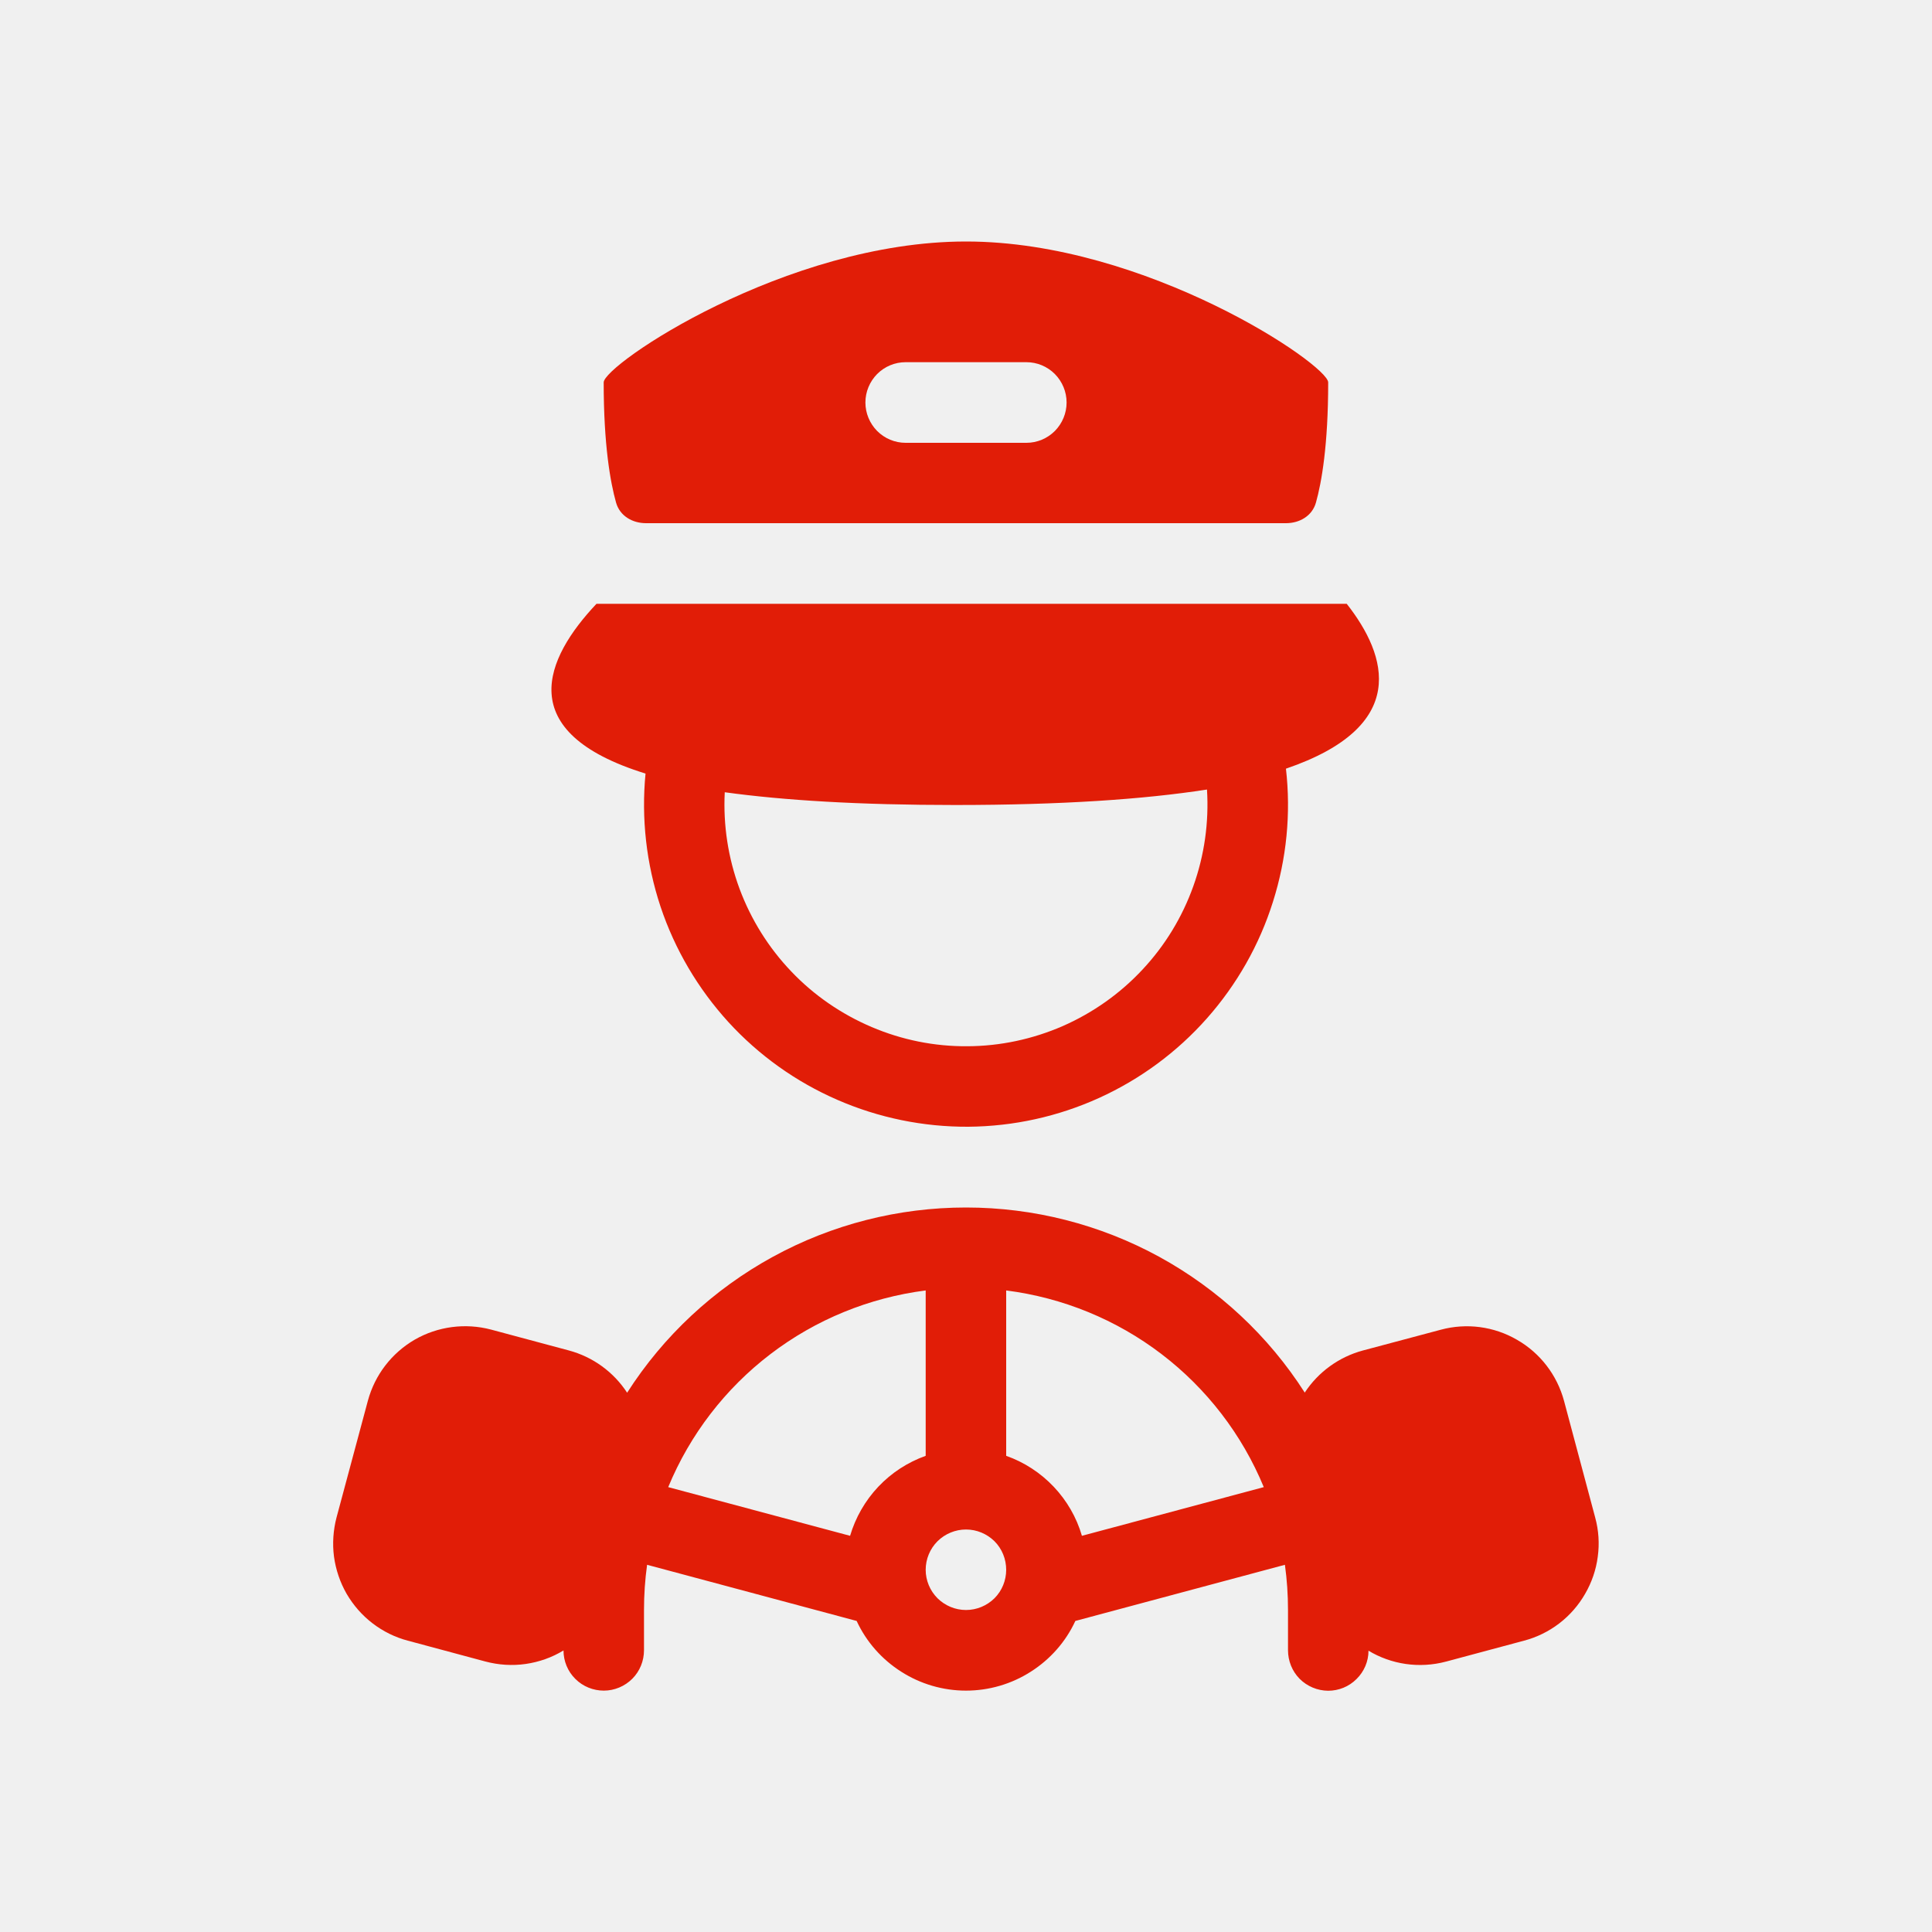
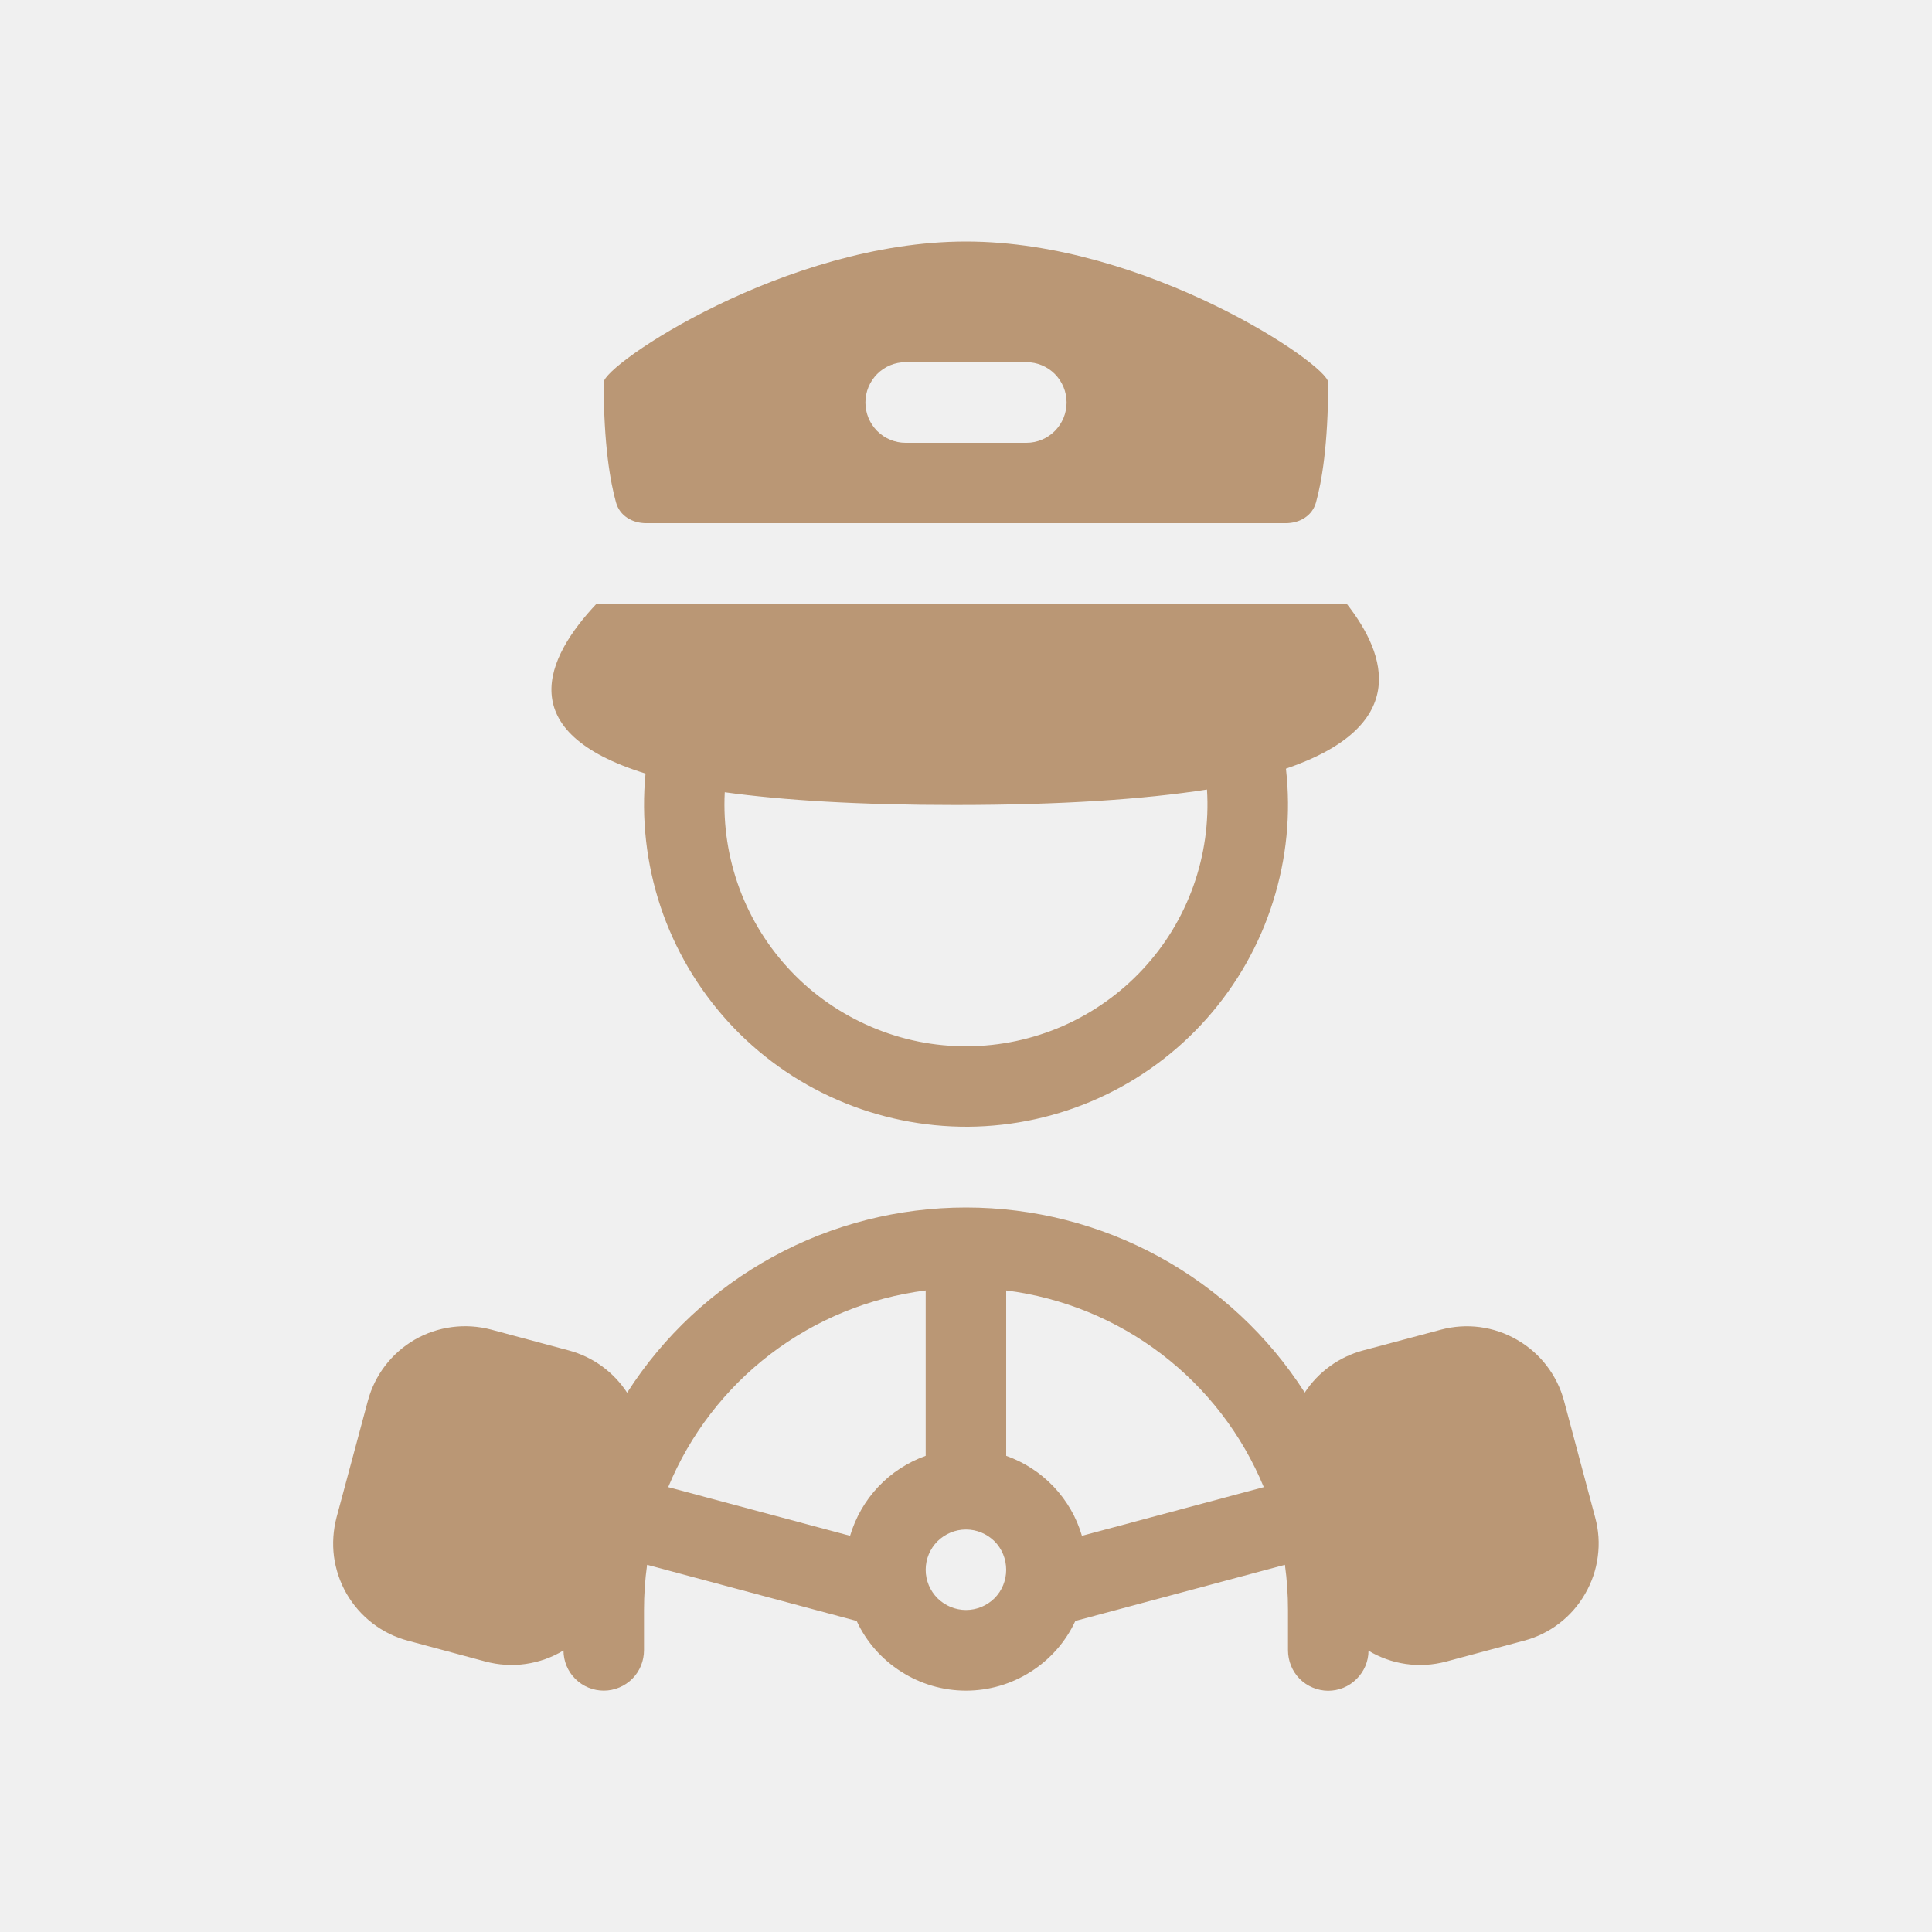
<svg xmlns="http://www.w3.org/2000/svg" width="15" height="15" viewBox="0 0 15 15" fill="none">
  <g clip-path="url(#clip0_213_6267)">
-     <path fill-rule="evenodd" clip-rule="evenodd" d="M4.687 2.969C4.687 2.832 6.099 1.875 7.5 1.875C8.901 1.875 10.312 2.832 10.312 2.969C10.312 3.456 10.261 3.745 10.217 3.902C10.188 4.005 10.091 4.062 9.984 4.062H5.016C4.909 4.062 4.812 4.005 4.783 3.902C4.739 3.745 4.687 3.456 4.687 2.969ZM7.031 2.812C6.948 2.812 6.869 2.845 6.81 2.904C6.752 2.963 6.719 3.042 6.719 3.125C6.719 3.208 6.752 3.287 6.81 3.346C6.869 3.405 6.948 3.438 7.031 3.438H7.969C8.052 3.438 8.131 3.405 8.19 3.346C8.248 3.287 8.281 3.208 8.281 3.125C8.281 3.042 8.248 2.963 8.19 2.904C8.131 2.845 8.052 2.812 7.969 2.812H7.031ZM5.012 6.006C3.971 5.684 4.234 5.109 4.631 4.688H10.456C10.774 5.093 10.944 5.64 9.984 5.968C10.024 6.316 9.989 6.668 9.883 7.002C9.778 7.336 9.603 7.644 9.37 7.907C9.138 8.169 8.853 8.379 8.534 8.524C8.215 8.669 7.869 8.745 7.519 8.748C7.169 8.75 6.822 8.679 6.501 8.539C6.179 8.399 5.891 8.193 5.655 7.935C5.419 7.676 5.239 7.371 5.128 7.038C5.018 6.706 4.978 6.354 5.012 6.005M7.415 6.25C8.241 6.25 8.881 6.206 9.371 6.13C9.387 6.384 9.351 6.64 9.265 6.88C9.179 7.121 9.045 7.341 8.871 7.527C8.697 7.714 8.486 7.863 8.252 7.966C8.018 8.068 7.766 8.122 7.511 8.123C7.255 8.125 7.003 8.074 6.768 7.974C6.533 7.874 6.32 7.728 6.144 7.543C5.968 7.359 5.831 7.14 5.742 6.901C5.653 6.661 5.614 6.406 5.627 6.151C6.085 6.214 6.671 6.25 7.415 6.25ZM10.13 10.812C9.848 10.371 9.459 10.009 8.999 9.757C8.539 9.506 8.024 9.375 7.5 9.375C6.976 9.375 6.46 9.506 6 9.758C5.541 10.009 5.151 10.372 4.869 10.813C4.764 10.652 4.603 10.535 4.417 10.485L3.813 10.323C3.613 10.27 3.399 10.298 3.22 10.401C3.041 10.505 2.91 10.675 2.856 10.876L2.613 11.781C2.587 11.88 2.58 11.984 2.593 12.085C2.607 12.187 2.64 12.285 2.691 12.374C2.743 12.463 2.811 12.541 2.892 12.603C2.974 12.666 3.067 12.712 3.166 12.738L3.769 12.9C3.871 12.927 3.977 12.934 4.081 12.919C4.185 12.904 4.285 12.869 4.375 12.814C4.375 12.897 4.408 12.977 4.467 13.035C4.526 13.094 4.606 13.126 4.688 13.126C4.771 13.126 4.851 13.092 4.909 13.034C4.968 12.975 5 12.895 5 12.812V12.5C5 12.381 5.008 12.264 5.024 12.149L6.651 12.585C6.726 12.747 6.846 12.883 6.997 12.979C7.147 13.075 7.322 13.126 7.5 13.126C7.678 13.126 7.853 13.075 8.003 12.979C8.154 12.883 8.274 12.747 8.349 12.585L9.976 12.149C9.992 12.264 10 12.381 10 12.5V12.812C10 12.895 10.032 12.975 10.09 13.034C10.149 13.093 10.228 13.126 10.311 13.127C10.394 13.127 10.473 13.095 10.532 13.036C10.591 12.978 10.625 12.899 10.625 12.816C10.8 12.921 11.016 12.957 11.229 12.9L11.833 12.738C11.932 12.712 12.025 12.666 12.106 12.604C12.188 12.541 12.256 12.463 12.307 12.374C12.358 12.286 12.392 12.188 12.405 12.086C12.419 11.984 12.412 11.881 12.385 11.782L12.143 10.876C12.089 10.676 11.958 10.505 11.778 10.402C11.599 10.298 11.386 10.27 11.186 10.324L10.582 10.485C10.396 10.535 10.235 10.652 10.13 10.812ZM5.188 11.546C5.357 11.137 5.631 10.781 5.982 10.513C6.333 10.245 6.749 10.075 7.187 10.019V11.303C7.047 11.353 6.921 11.435 6.819 11.543C6.717 11.651 6.642 11.782 6.6 11.924L5.188 11.546ZM9.812 11.546C9.643 11.137 9.369 10.781 9.018 10.513C8.667 10.245 8.251 10.075 7.812 10.019V11.303C8.095 11.403 8.316 11.635 8.4 11.924L9.812 11.546ZM7.5 12.5C7.583 12.5 7.662 12.467 7.721 12.409C7.78 12.35 7.812 12.27 7.812 12.188C7.812 12.105 7.78 12.025 7.721 11.966C7.662 11.908 7.583 11.875 7.5 11.875C7.417 11.875 7.338 11.908 7.279 11.966C7.22 12.025 7.187 12.105 7.187 12.188C7.187 12.27 7.22 12.35 7.279 12.409C7.338 12.467 7.417 12.5 7.5 12.5Z" fill="#E11D07" />
+     <path fill-rule="evenodd" clip-rule="evenodd" d="M4.687 2.969C4.687 2.832 6.099 1.875 7.5 1.875C8.901 1.875 10.312 2.832 10.312 2.969C10.312 3.456 10.261 3.745 10.217 3.902C10.188 4.005 10.091 4.062 9.984 4.062H5.016C4.909 4.062 4.812 4.005 4.783 3.902C4.739 3.745 4.687 3.456 4.687 2.969ZM7.031 2.812C6.948 2.812 6.869 2.845 6.81 2.904C6.752 2.963 6.719 3.042 6.719 3.125C6.719 3.208 6.752 3.287 6.81 3.346C6.869 3.405 6.948 3.438 7.031 3.438H7.969C8.052 3.438 8.131 3.405 8.19 3.346C8.248 3.287 8.281 3.208 8.281 3.125C8.281 3.042 8.248 2.963 8.19 2.904C8.131 2.845 8.052 2.812 7.969 2.812H7.031ZM5.012 6.006C3.971 5.684 4.234 5.109 4.631 4.688H10.456C10.774 5.093 10.944 5.64 9.984 5.968C10.024 6.316 9.989 6.668 9.883 7.002C9.778 7.336 9.603 7.644 9.37 7.907C9.138 8.169 8.853 8.379 8.534 8.524C8.215 8.669 7.869 8.745 7.519 8.748C7.169 8.75 6.822 8.679 6.501 8.539C6.179 8.399 5.891 8.193 5.655 7.935C5.419 7.676 5.239 7.371 5.128 7.038C5.018 6.706 4.978 6.354 5.012 6.005M7.415 6.25C8.241 6.25 8.881 6.206 9.371 6.13C9.387 6.384 9.351 6.64 9.265 6.88C9.179 7.121 9.045 7.341 8.871 7.527C8.697 7.714 8.486 7.863 8.252 7.966C8.018 8.068 7.766 8.122 7.511 8.123C7.255 8.125 7.003 8.074 6.768 7.974C6.533 7.874 6.32 7.728 6.144 7.543C5.968 7.359 5.831 7.14 5.742 6.901C5.653 6.661 5.614 6.406 5.627 6.151C6.085 6.214 6.671 6.25 7.415 6.25ZM10.13 10.812C9.848 10.371 9.459 10.009 8.999 9.757C8.539 9.506 8.024 9.375 7.5 9.375C6.976 9.375 6.46 9.506 6 9.758C5.541 10.009 5.151 10.372 4.869 10.813C4.764 10.652 4.603 10.535 4.417 10.485L3.813 10.323C3.613 10.27 3.399 10.298 3.22 10.401C3.041 10.505 2.91 10.675 2.856 10.876L2.613 11.781C2.587 11.88 2.58 11.984 2.593 12.085C2.607 12.187 2.64 12.285 2.691 12.374C2.743 12.463 2.811 12.541 2.892 12.603C2.974 12.666 3.067 12.712 3.166 12.738L3.769 12.9C3.871 12.927 3.977 12.934 4.081 12.919C4.185 12.904 4.285 12.869 4.375 12.814C4.375 12.897 4.408 12.977 4.467 13.035C4.526 13.094 4.606 13.126 4.688 13.126C4.771 13.126 4.851 13.092 4.909 13.034C4.968 12.975 5 12.895 5 12.812V12.5C5 12.381 5.008 12.264 5.024 12.149L6.651 12.585C6.726 12.747 6.846 12.883 6.997 12.979C7.147 13.075 7.322 13.126 7.5 13.126C7.678 13.126 7.853 13.075 8.003 12.979C8.154 12.883 8.274 12.747 8.349 12.585L9.976 12.149C9.992 12.264 10 12.381 10 12.5V12.812C10 12.895 10.032 12.975 10.09 13.034C10.149 13.093 10.228 13.126 10.311 13.127C10.394 13.127 10.473 13.095 10.532 13.036C10.591 12.978 10.625 12.899 10.625 12.816C10.8 12.921 11.016 12.957 11.229 12.9L11.833 12.738C11.932 12.712 12.025 12.666 12.106 12.604C12.188 12.541 12.256 12.463 12.307 12.374C12.358 12.286 12.392 12.188 12.405 12.086C12.419 11.984 12.412 11.881 12.385 11.782L12.143 10.876C12.089 10.676 11.958 10.505 11.778 10.402C11.599 10.298 11.386 10.27 11.186 10.324L10.582 10.485C10.396 10.535 10.235 10.652 10.13 10.812ZM5.188 11.546C5.357 11.137 5.631 10.781 5.982 10.513C6.333 10.245 6.749 10.075 7.187 10.019V11.303C7.047 11.353 6.921 11.435 6.819 11.543C6.717 11.651 6.642 11.782 6.6 11.924L5.188 11.546ZM9.812 11.546C9.643 11.137 9.369 10.781 9.018 10.513C8.667 10.245 8.251 10.075 7.812 10.019V11.303C8.095 11.403 8.316 11.635 8.4 11.924L9.812 11.546ZM7.5 12.5C7.583 12.5 7.662 12.467 7.721 12.409C7.78 12.35 7.812 12.27 7.812 12.188C7.812 12.105 7.78 12.025 7.721 11.966C7.662 11.908 7.583 11.875 7.5 11.875C7.417 11.875 7.338 11.908 7.279 11.966C7.22 12.025 7.187 12.105 7.187 12.188C7.187 12.27 7.22 12.35 7.279 12.409C7.338 12.467 7.417 12.5 7.5 12.5Z" fill="#BA9775" />
  </g>
  <defs>
    <clipPath id="clip0_213_6267">
      <rect width="15" height="15" fill="white" />
    </clipPath>
  </defs>
</svg>
